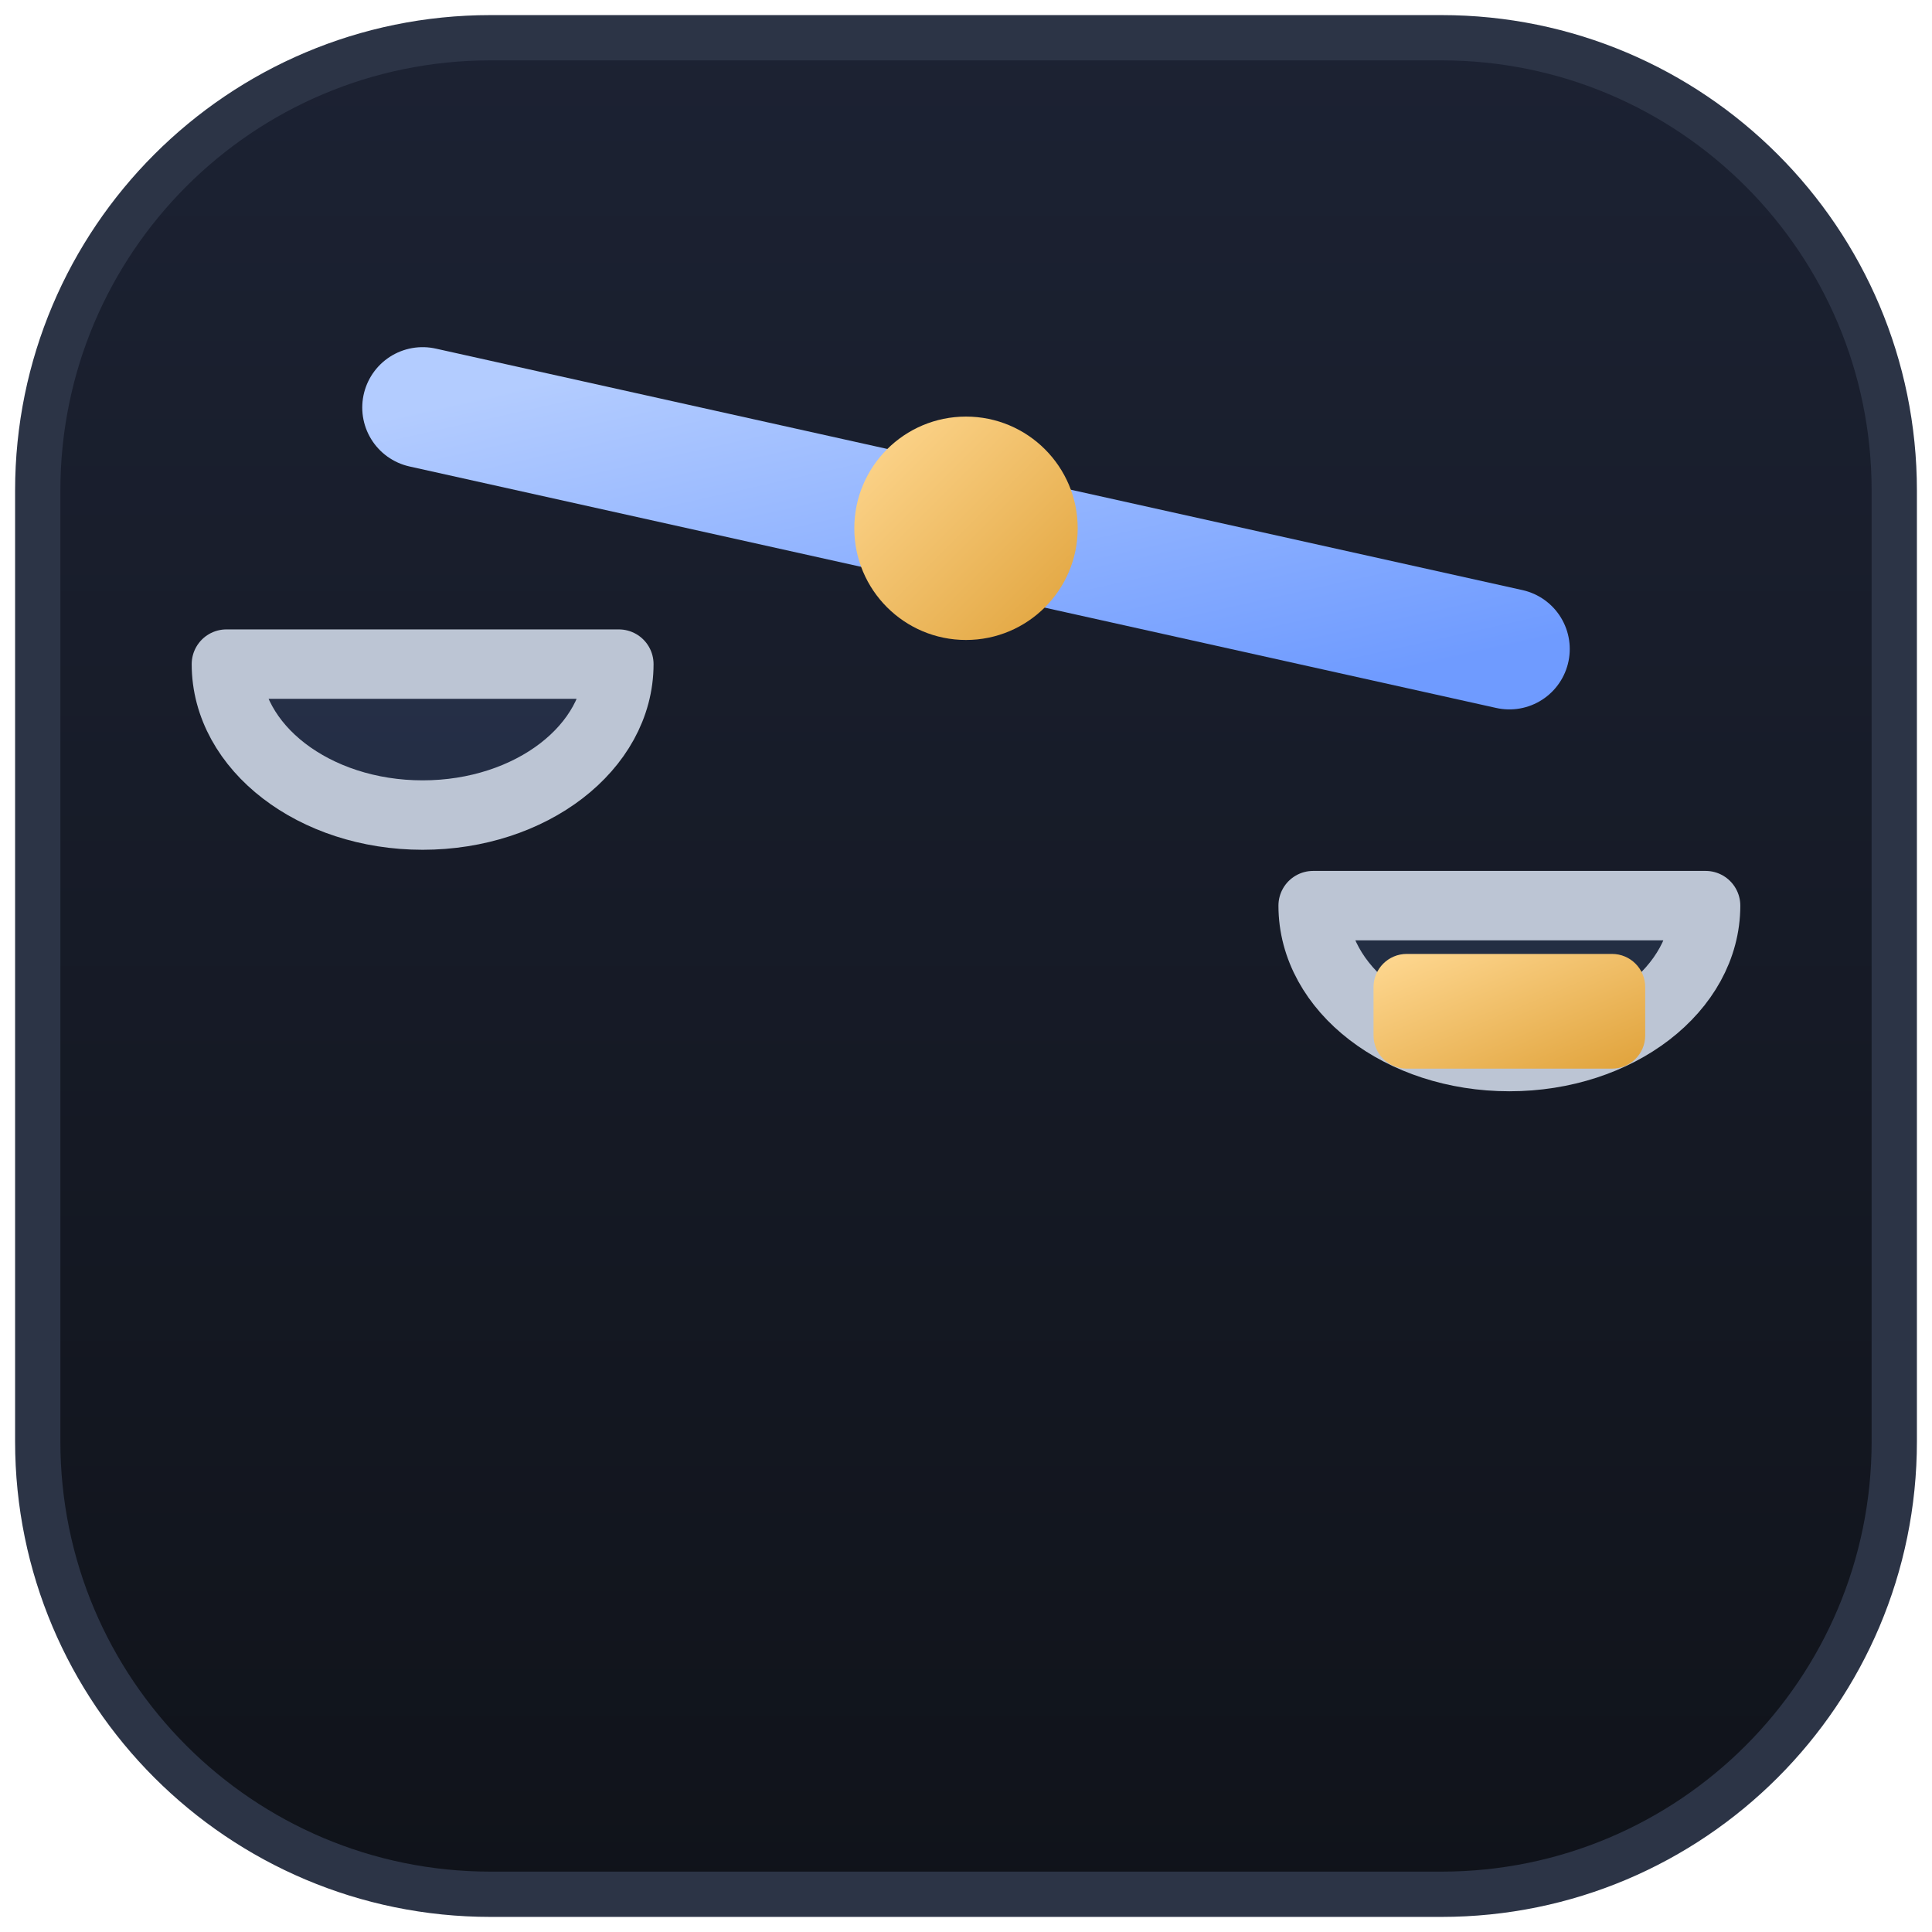
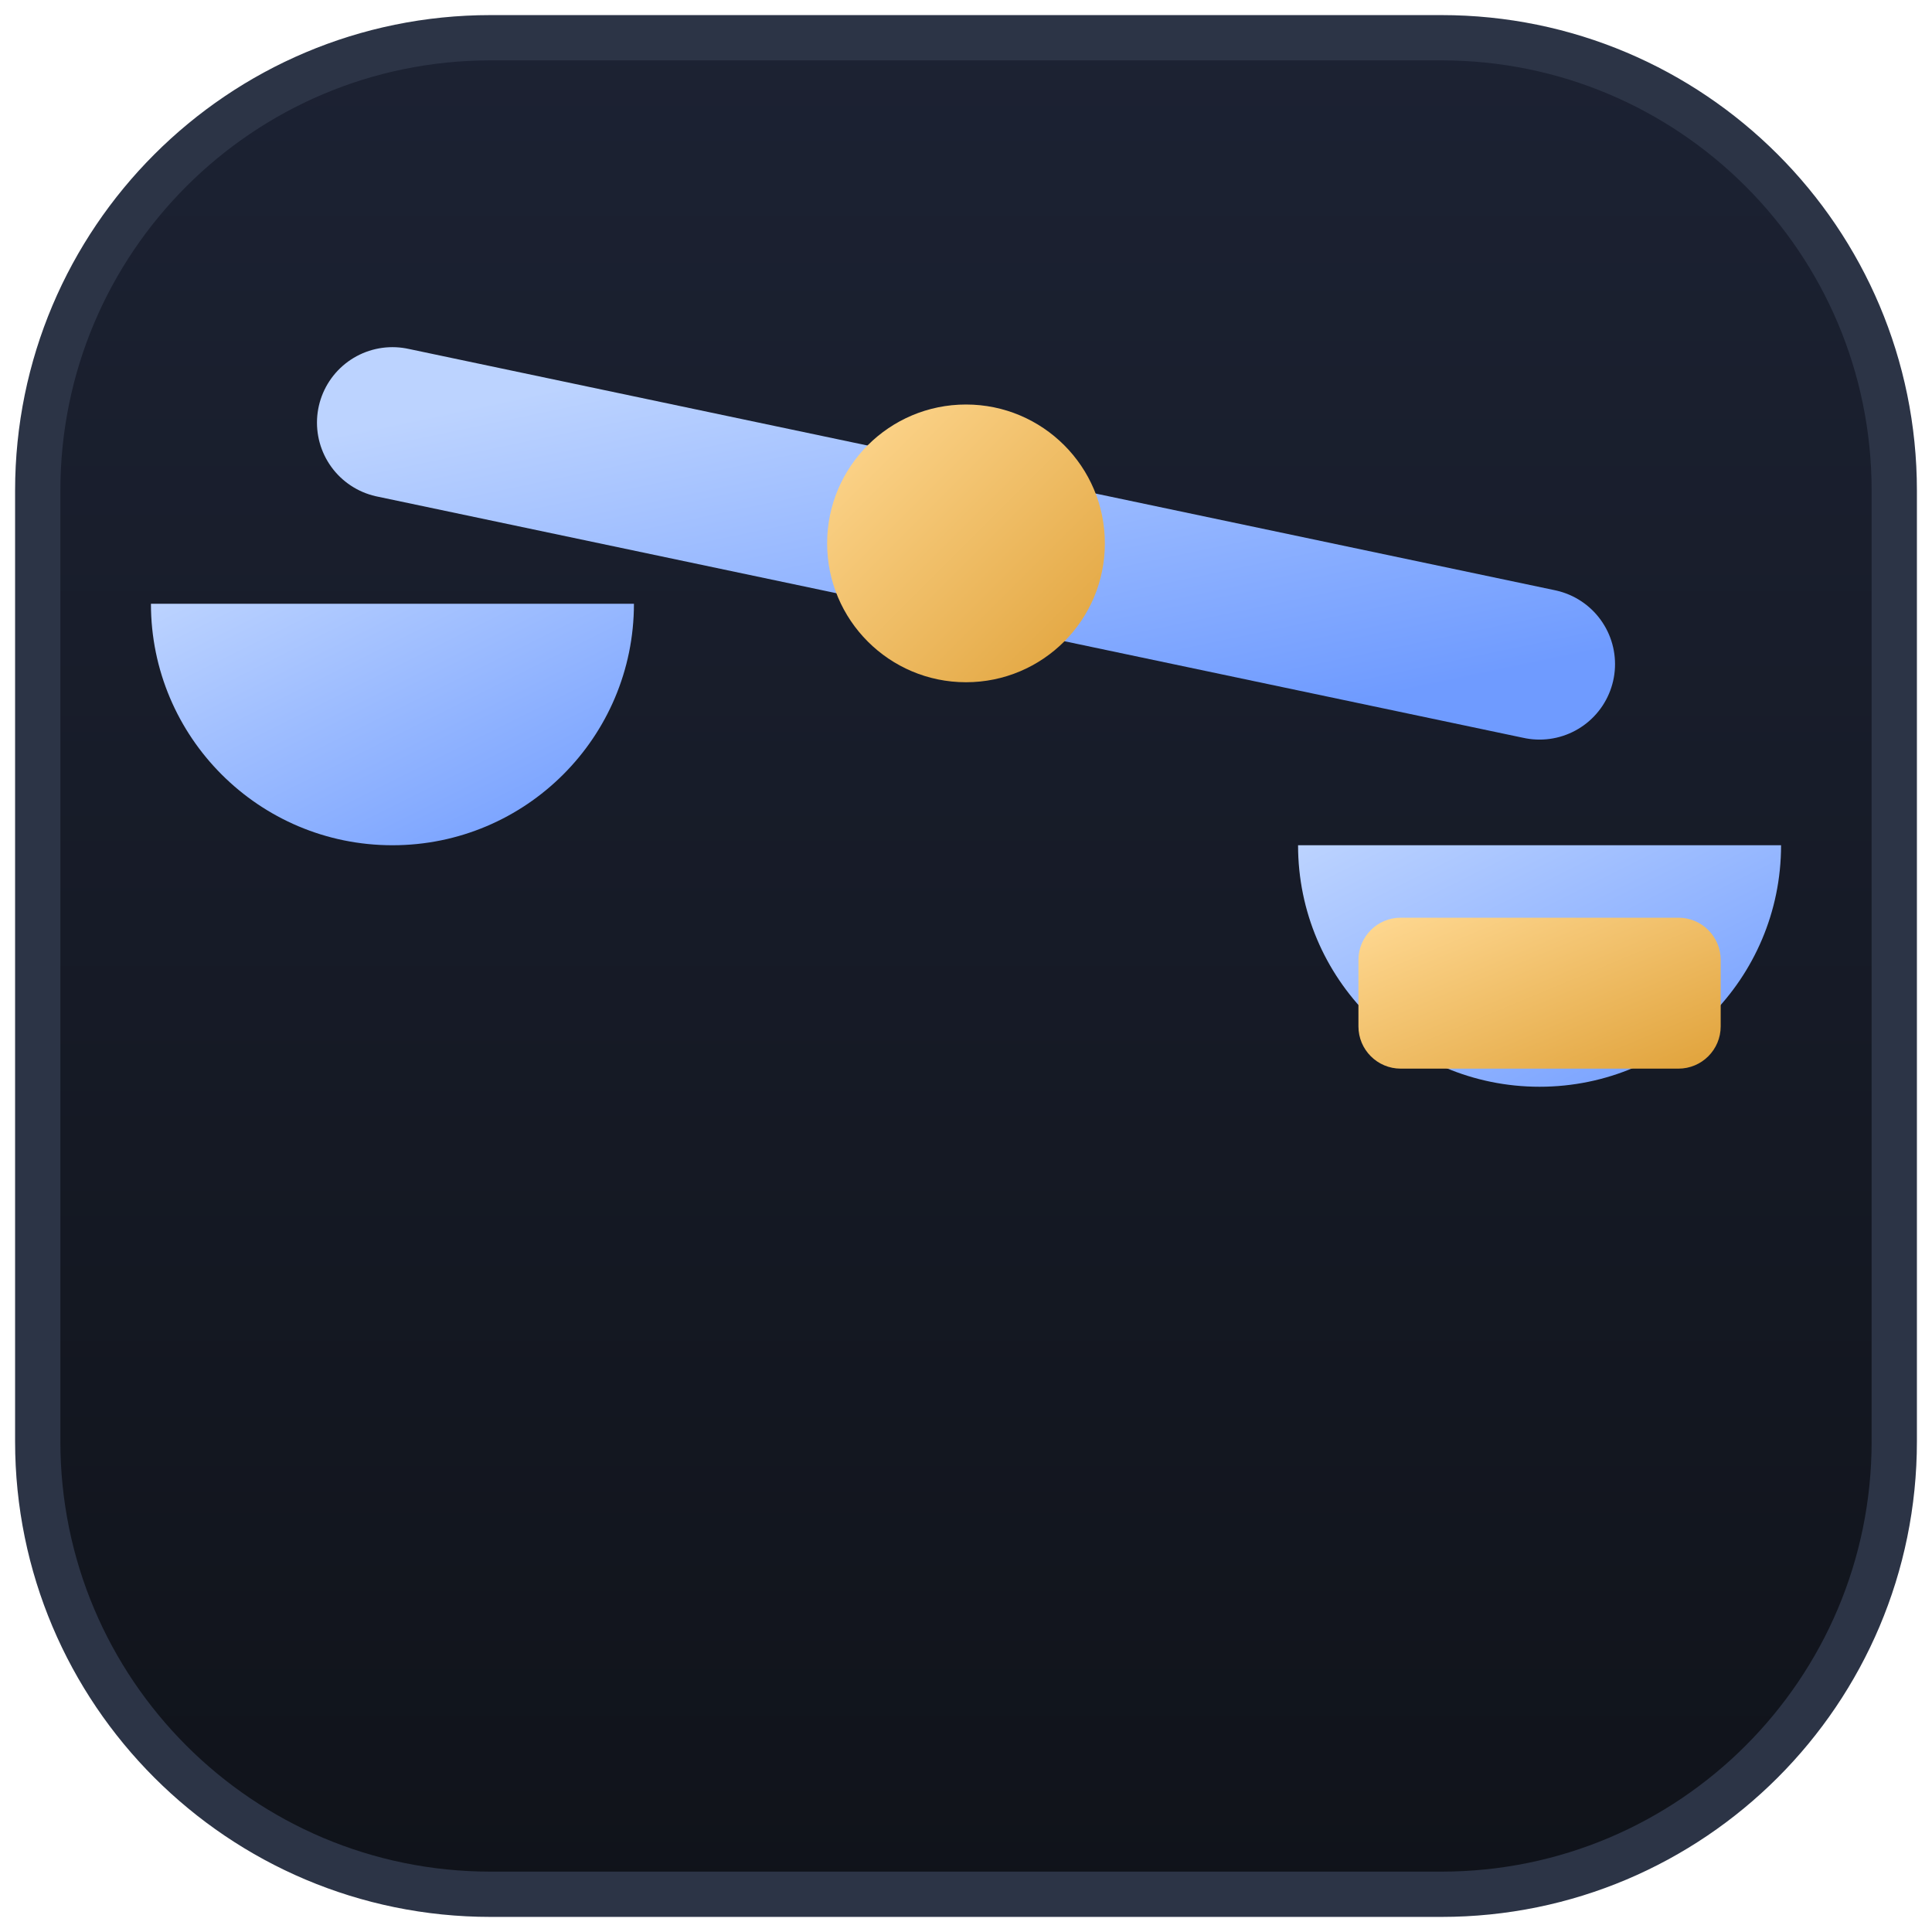
<svg xmlns="http://www.w3.org/2000/svg" viewBox="0 0 64 64" role="img" aria-label="Assay">
  <defs>
    <linearGradient id="aBg" x1="0" y1="0" x2="0" y2="1">
      <stop offset="0" stop-color="#1c2233" />
      <stop offset="1" stop-color="#10131a" />
    </linearGradient>
    <linearGradient id="aBlue" x1="0" y1="0" x2="1" y2="1">
-       <stop offset="0" stop-color="#b3ccff" />
+       <stop offset="0" stop-color="#bcd3ff" />
      <stop offset="1" stop-color="#6f9bff" />
    </linearGradient>
    <linearGradient id="aGold" x1="0" y1="0" x2="1" y2="1">
      <stop offset="0" stop-color="#ffd993" />
      <stop offset="1" stop-color="#e0a23a" />
    </linearGradient>
  </defs>
  <rect x="1.25" y="1.25" width="61.5" height="61.5" rx="15" fill="url(#aBg)" stroke="#2c3446" stroke-width="1.5" />
  <g fill="none" stroke="url(#aBlue)" stroke-linecap="round" stroke-linejoin="round">
-     <path d="M32 14v34" stroke-width="4" />
-     <path d="M22 50h20" stroke-width="4" />
-     <path d="M14 13.5 50 21.5" stroke-width="4" />
-     <path d="M14 13.5V22" stroke-width="2.4" />
-     <path d="M50 21.5V30" stroke-width="2.4" />
+     <path d="M32 16V49" stroke-width="5" />
+     <path d="M21 51h22" stroke-width="5" />
+     <path d="M13 14 51 22" stroke-width="5" />
+     <path d="M13 14v6" stroke-width="3.2" />
+     <path d="M51 22v6" stroke-width="3.2" />
  </g>
-   <g stroke="#bcc5d4" stroke-width="2.3" stroke-linejoin="round" fill="rgba(130,170,255,.13)">
-     <path d="M7.5 22a6.5 5 0 0 0 13 0Z" />
-     <path d="M43.5 30a6.5 5 0 0 0 13 0Z" />
+   <g fill="url(#aBlue)">
+     <path d="M5 20h16a8 8 0 0 1-16 0Z" />
+     <path d="M43 28h16a8 8 0 0 1-16 0Z" />
  </g>
-   <circle cx="32" cy="17.5" r="3.7" fill="url(#aGold)" />
-   <rect x="45.5" y="31.6" width="9" height="3.8" rx="1.1" fill="url(#aGold)" />
+   <circle cx="32" cy="18" r="4.6" fill="url(#aGold)" />
+   <rect x="45" y="30.4" width="12" height="5" rx="1.4" fill="url(#aGold)" />
</svg>
